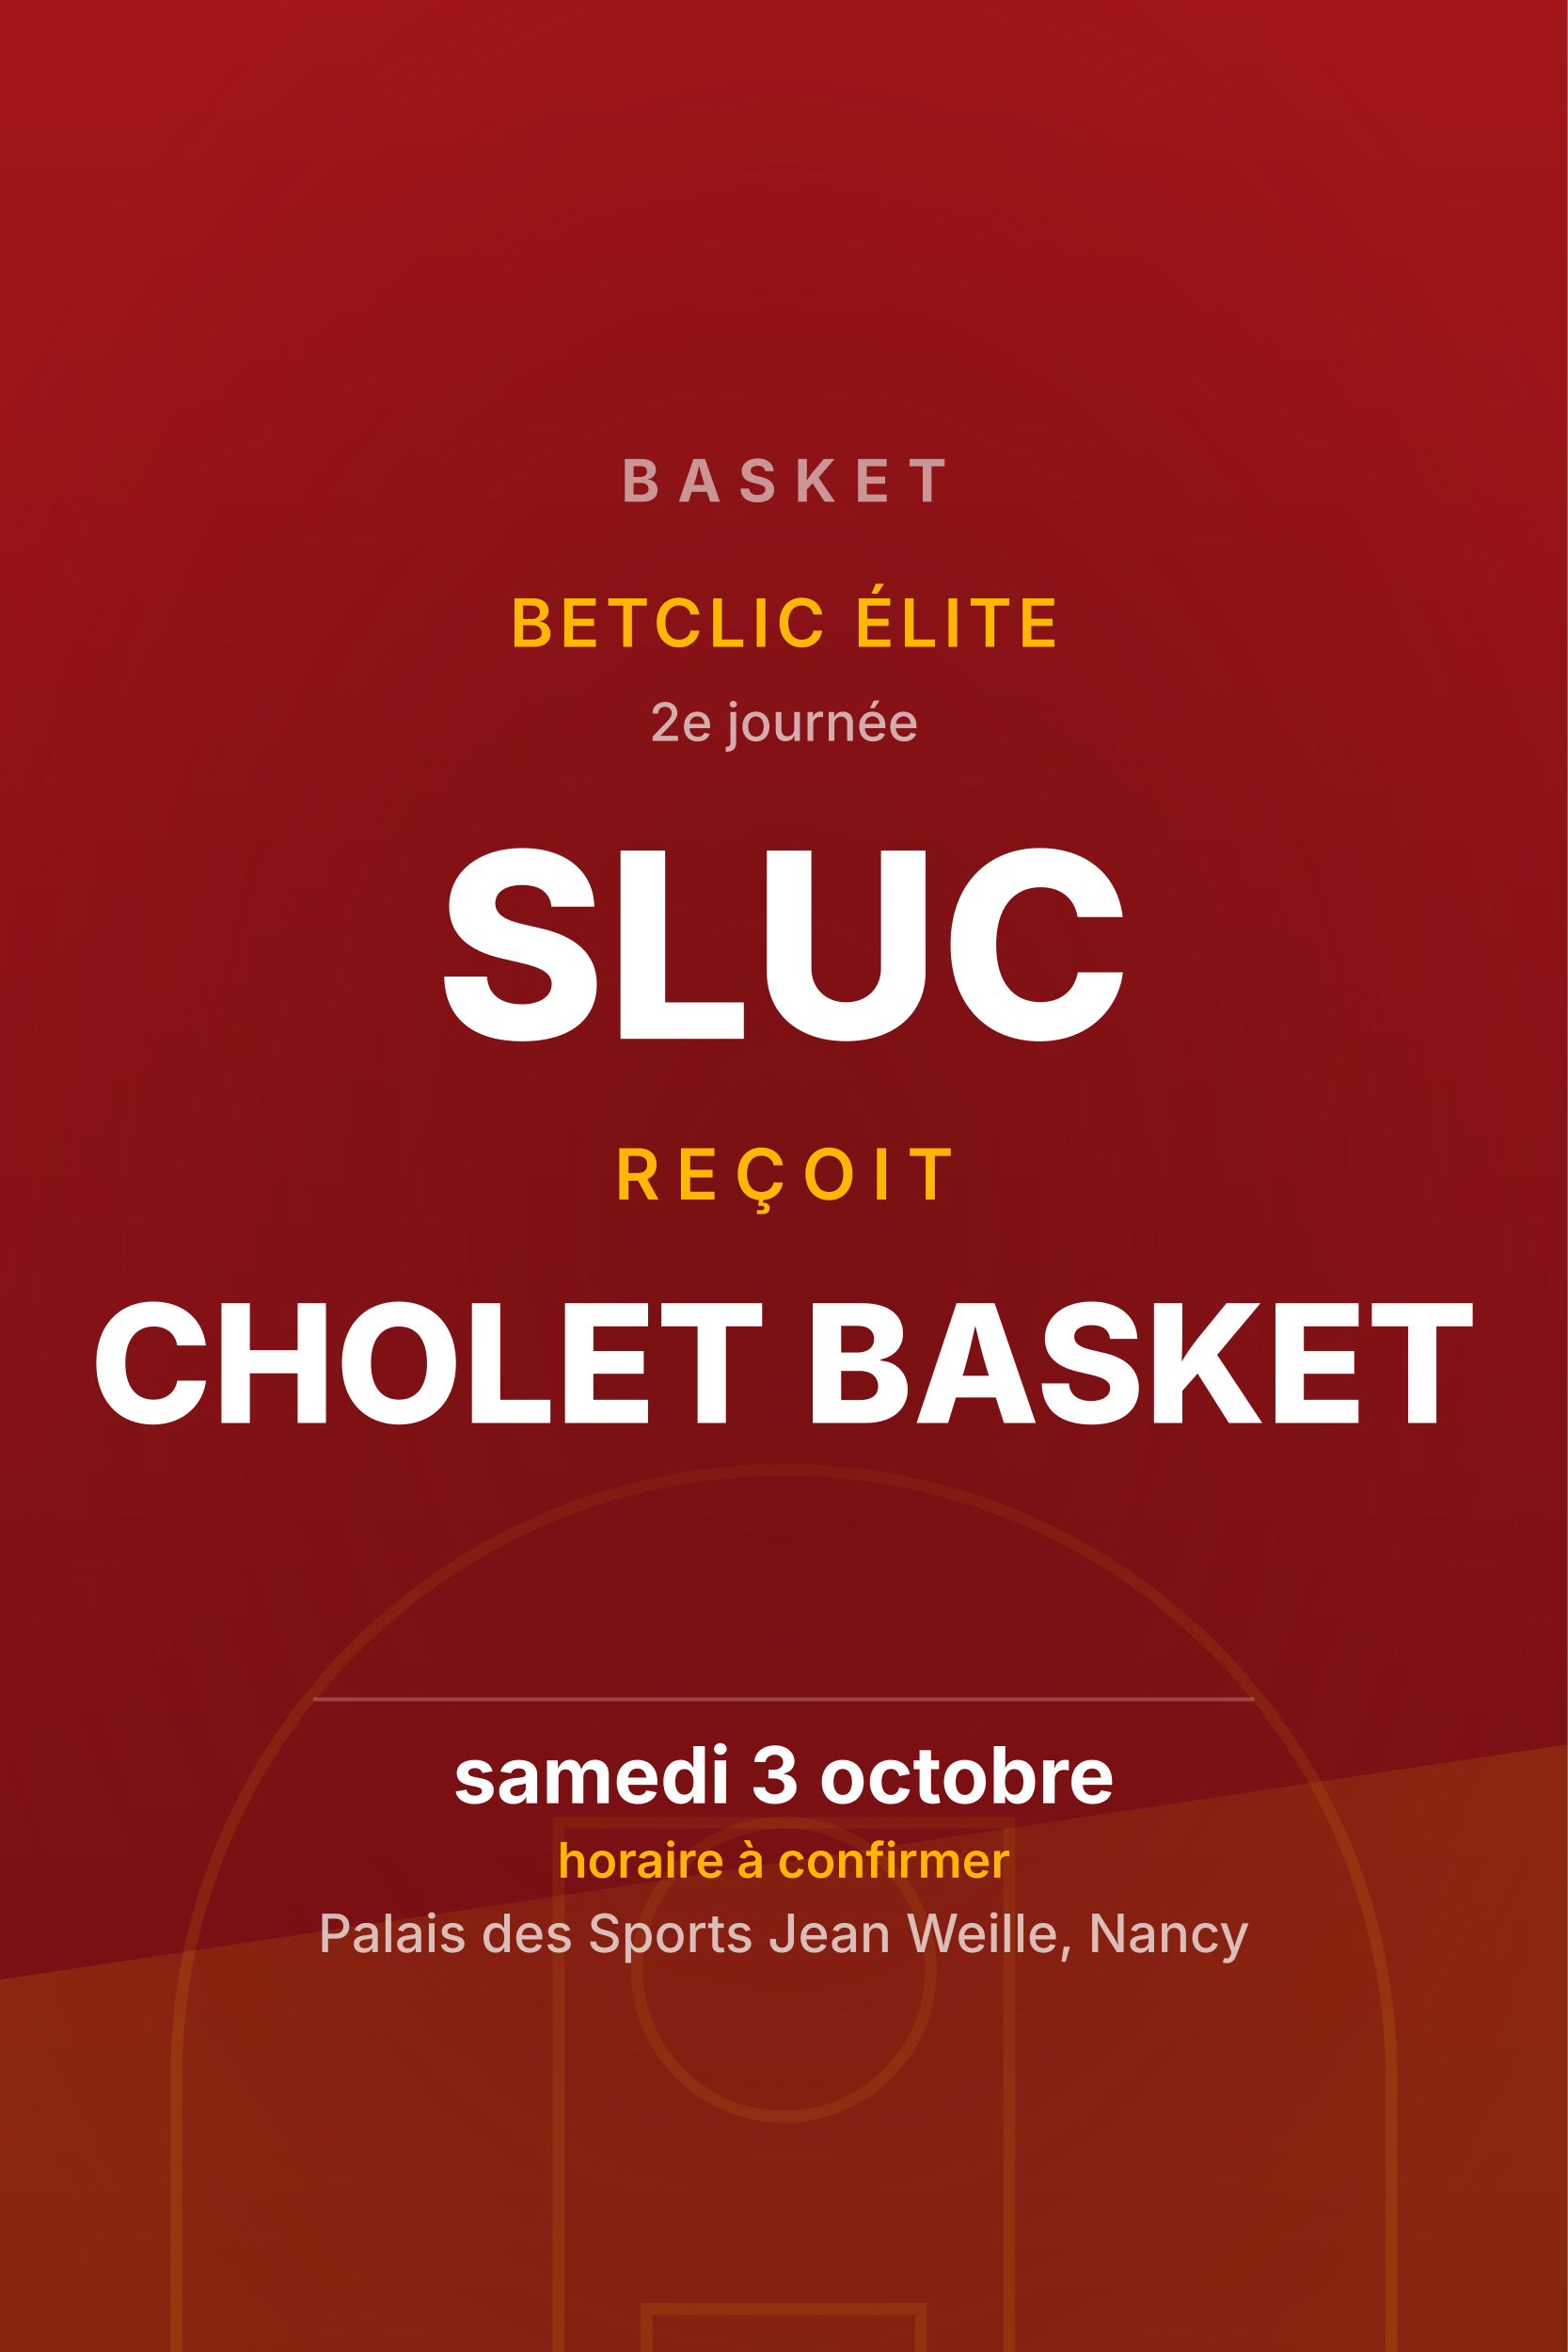
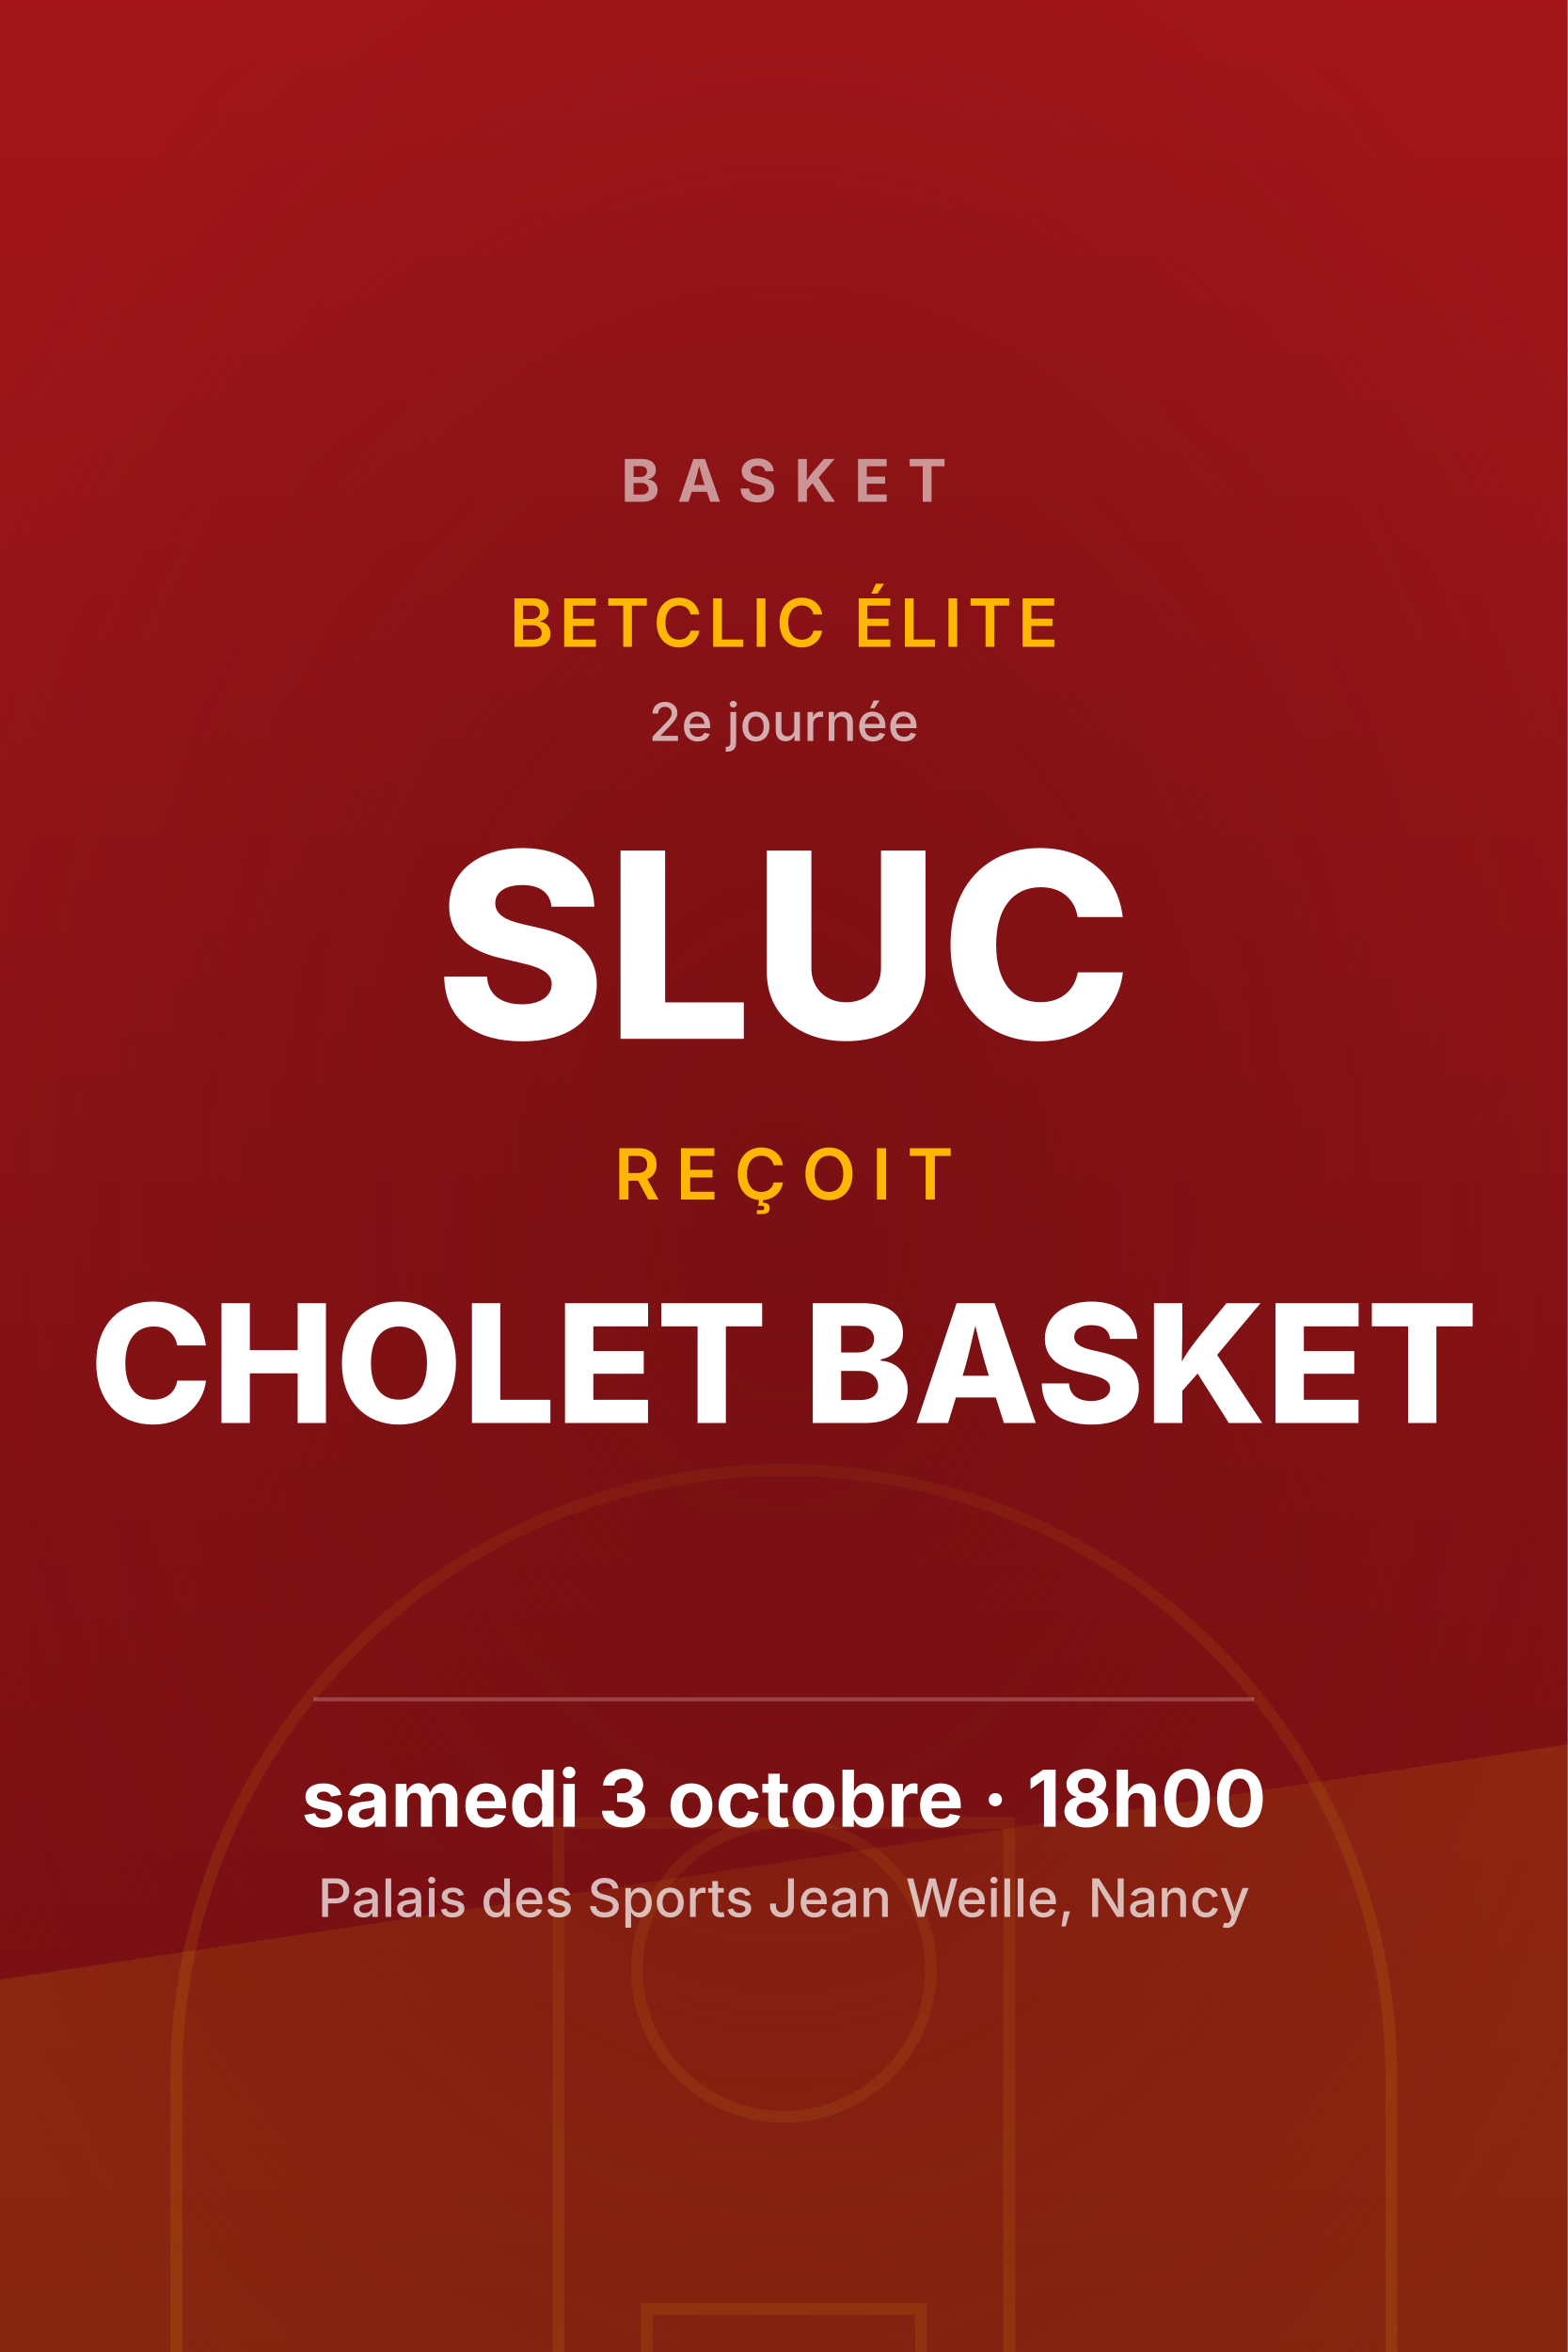
<svg xmlns="http://www.w3.org/2000/svg" viewBox="0 0 800 1200" width="800" height="1200" role="img" aria-label="SLUC reçoit Cholet Basket">
  <defs>
    <linearGradient id="g" x1="0" y1="0" x2="0" y2="1">
      <stop offset="0" stop-color="#a4161a" />
      <stop offset="1" stop-color="#730f12" />
    </linearGradient>
    <radialGradient id="v" cx="50%" cy="52%" r="62%">
      <stop offset="0" stop-color="#730f12" stop-opacity=".72" />
      <stop offset="1" stop-color="#730f12" stop-opacity="0" />
    </radialGradient>
  </defs>
  <rect width="800" height="1200" fill="url(#g)" />
  <path d="M285 1200 V930 H515 V1200" fill="none" stroke="#ffb703" stroke-width="6" opacity=".13" />
  <path d="M400 930 a75 75 0 1 0 .1 0" fill="none" stroke="#ffb703" stroke-width="6" opacity=".13" />
  <path d="M90 1200 V1060 a310 310 0 0 1 620 0 V1200" fill="none" stroke="#ffb703" stroke-width="6" opacity=".13" />
  <path d="M330 1200 V1178 H470 V1200" fill="none" stroke="#ffb703" stroke-width="6" opacity=".13" />
  <path d="M0 1010 L800 890 L800 1200 L0 1200 Z" fill="#ffb703" opacity=".14" />
  <rect width="800" height="1200" fill="url(#v)" />
  <g font-family="Inter, Helvetica Neue, Helvetica, Arial, sans-serif" text-anchor="middle">
    <text x="400" y="256" font-size="30" font-weight="700" fill="#ffffff" opacity=".55" letter-spacing="9">BASKET</text>
    <text x="400" y="330" font-size="34" font-weight="600" fill="#ffb703" letter-spacing="3">BETCLIC ÉLITE</text>
    <text x="400" y="378" font-size="27" font-weight="500" fill="#ffffff" opacity=".65">2e journée</text>
    <text x="400" y="530" font-size="132" font-weight="800" fill="#ffffff">SLUC</text>
    <text x="400" y="612" font-size="36" font-weight="600" fill="#ffb703" letter-spacing="8">REÇOIT</text>
    <text x="400" y="726" text-anchor="middle" font-size="84" font-weight="800" fill="#ffffff">CHOLET BASKET</text>
    <rect x="160" y="866" width="480" height="2" fill="#ffffff" opacity=".22" />
-     <text x="400" y="920" font-size="40" font-weight="700" fill="#ffffff">samedi 3 octobre</text>
-     <text x="400" y="958" font-size="25" font-weight="600" fill="#ffb703">horaire à confirmer</text>
-     <text x="400" y="996" font-size="27" font-weight="500" fill="#ffffff" opacity=".7">Palais des Sports Jean Weille, Nancy</text>
+     <text x="400" y="932" font-size="40" font-weight="700" fill="#ffffff">samedi 3 octobre · 18h00</text>
+     <text x="400" y="978" font-size="27" font-weight="500" fill="#ffffff" opacity=".7">Palais des Sports Jean Weille, Nancy</text>
  </g>
</svg>
